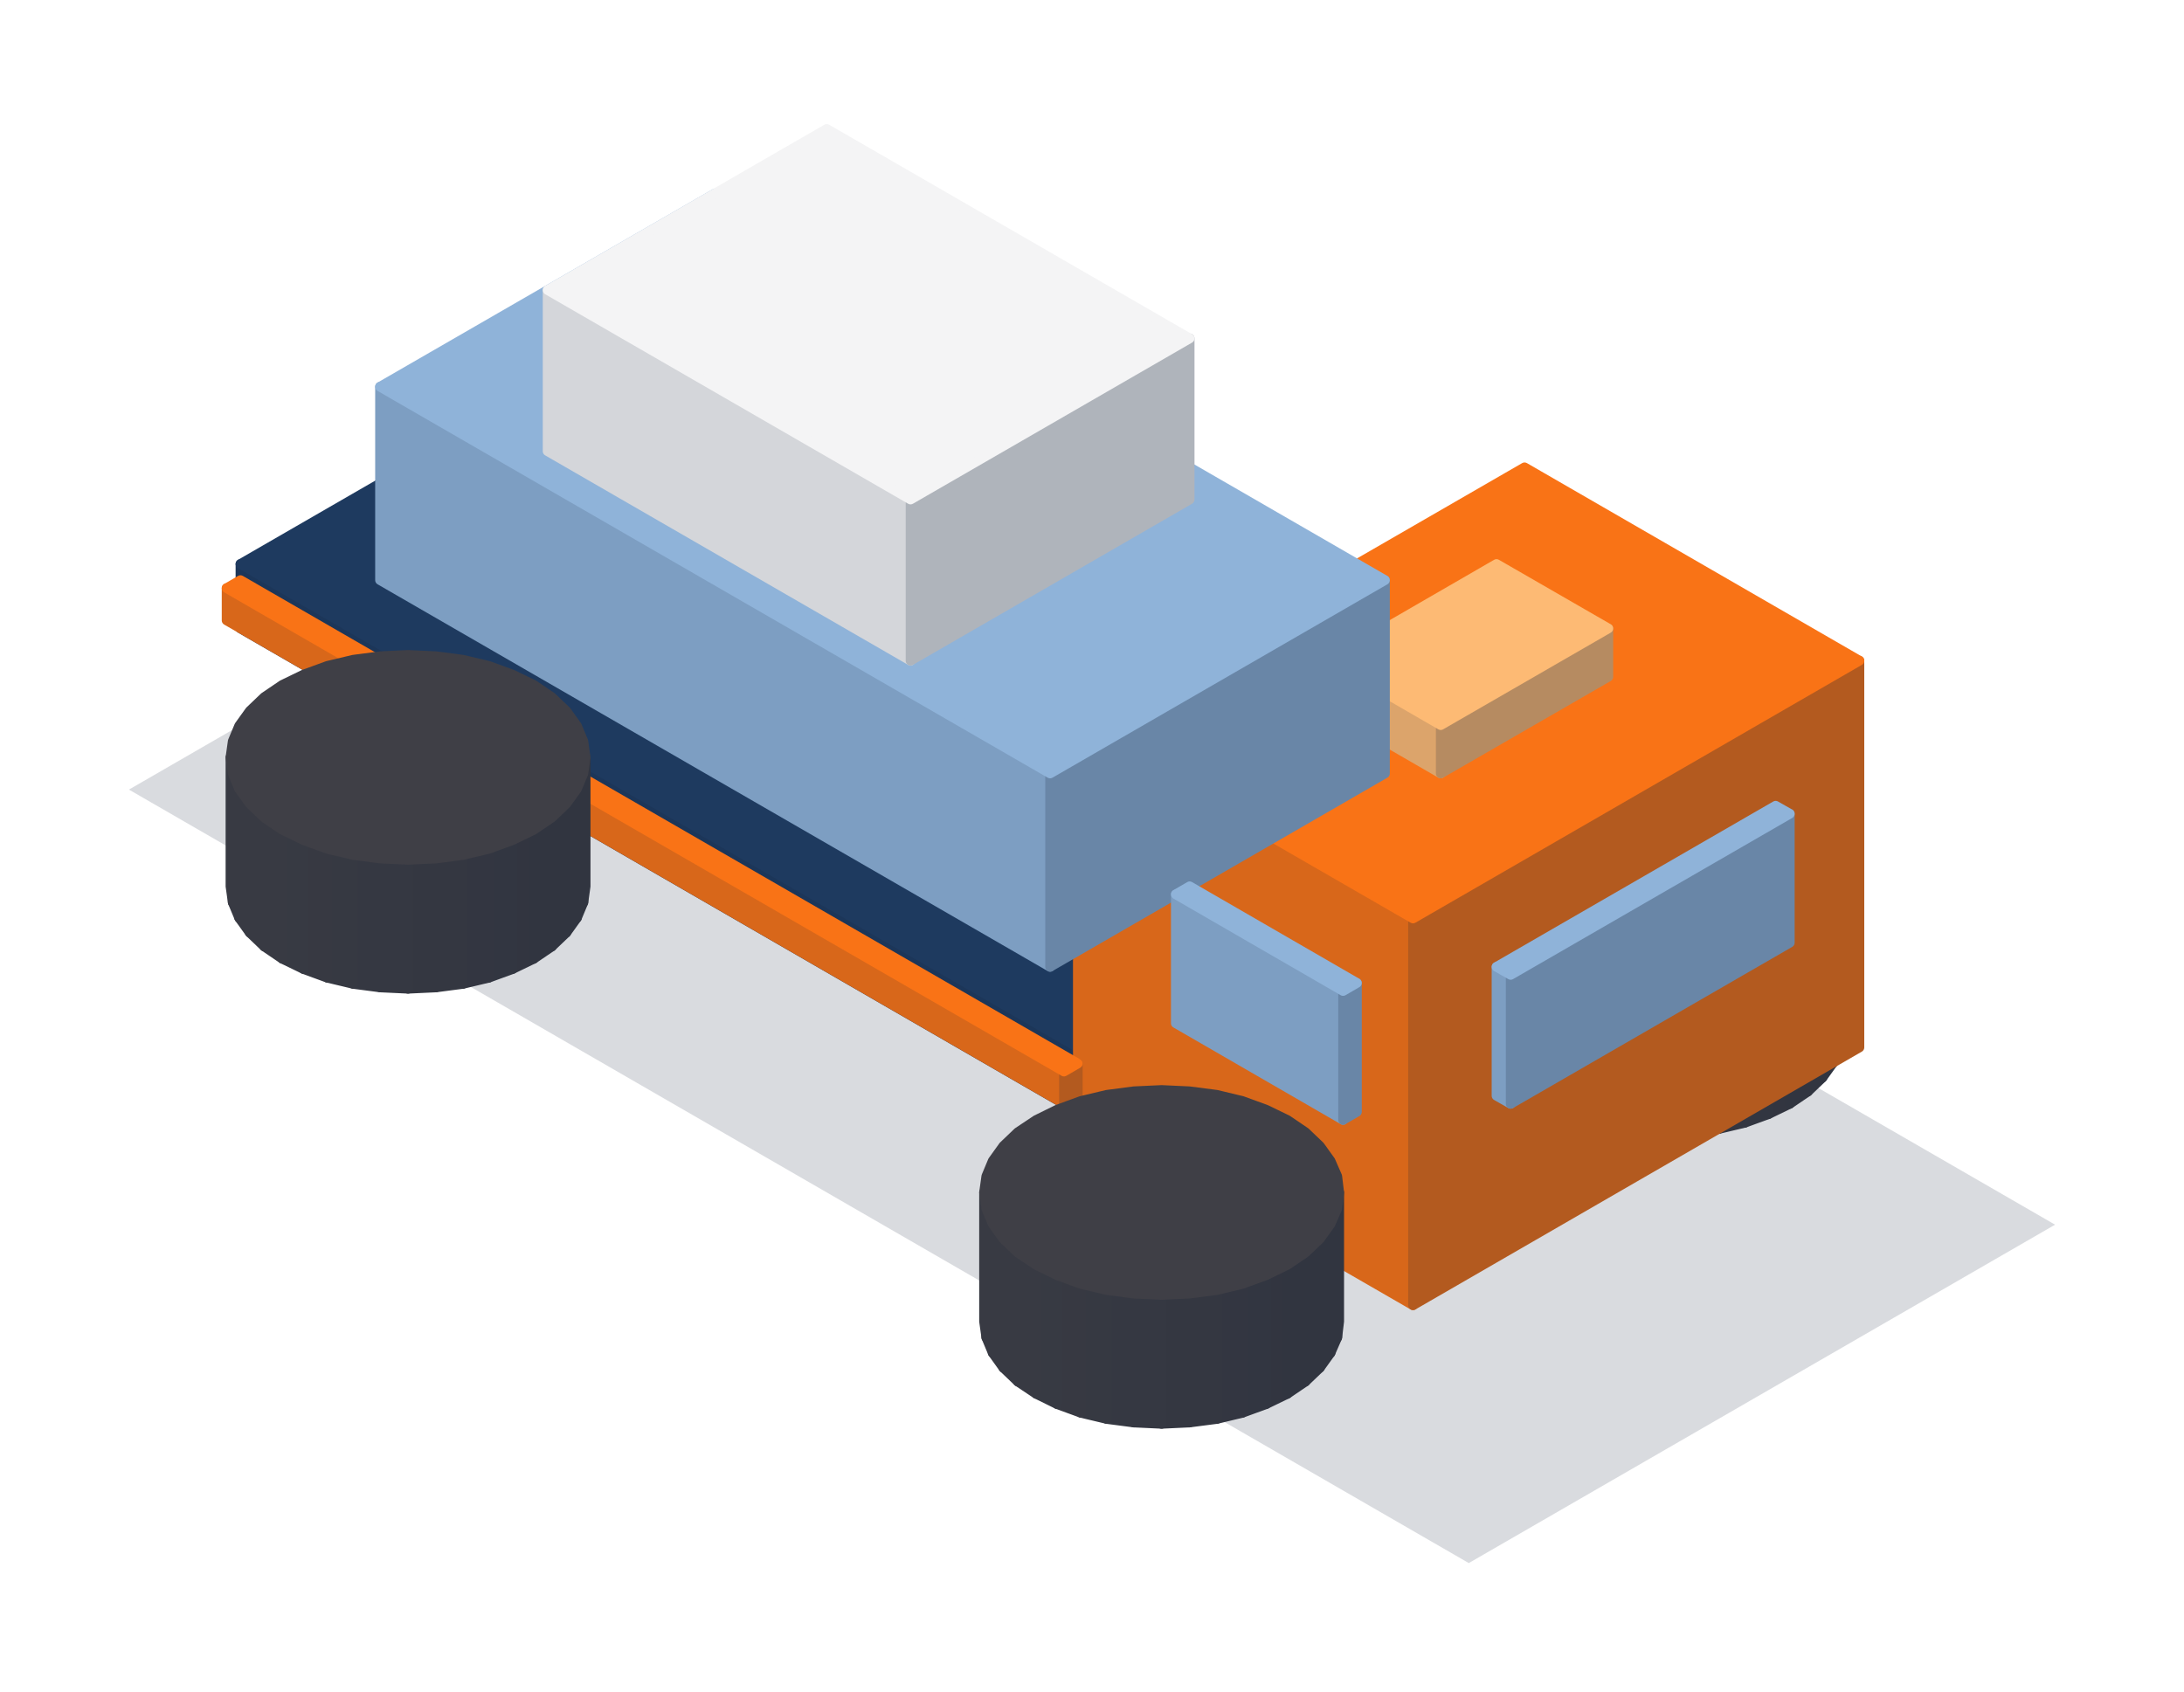
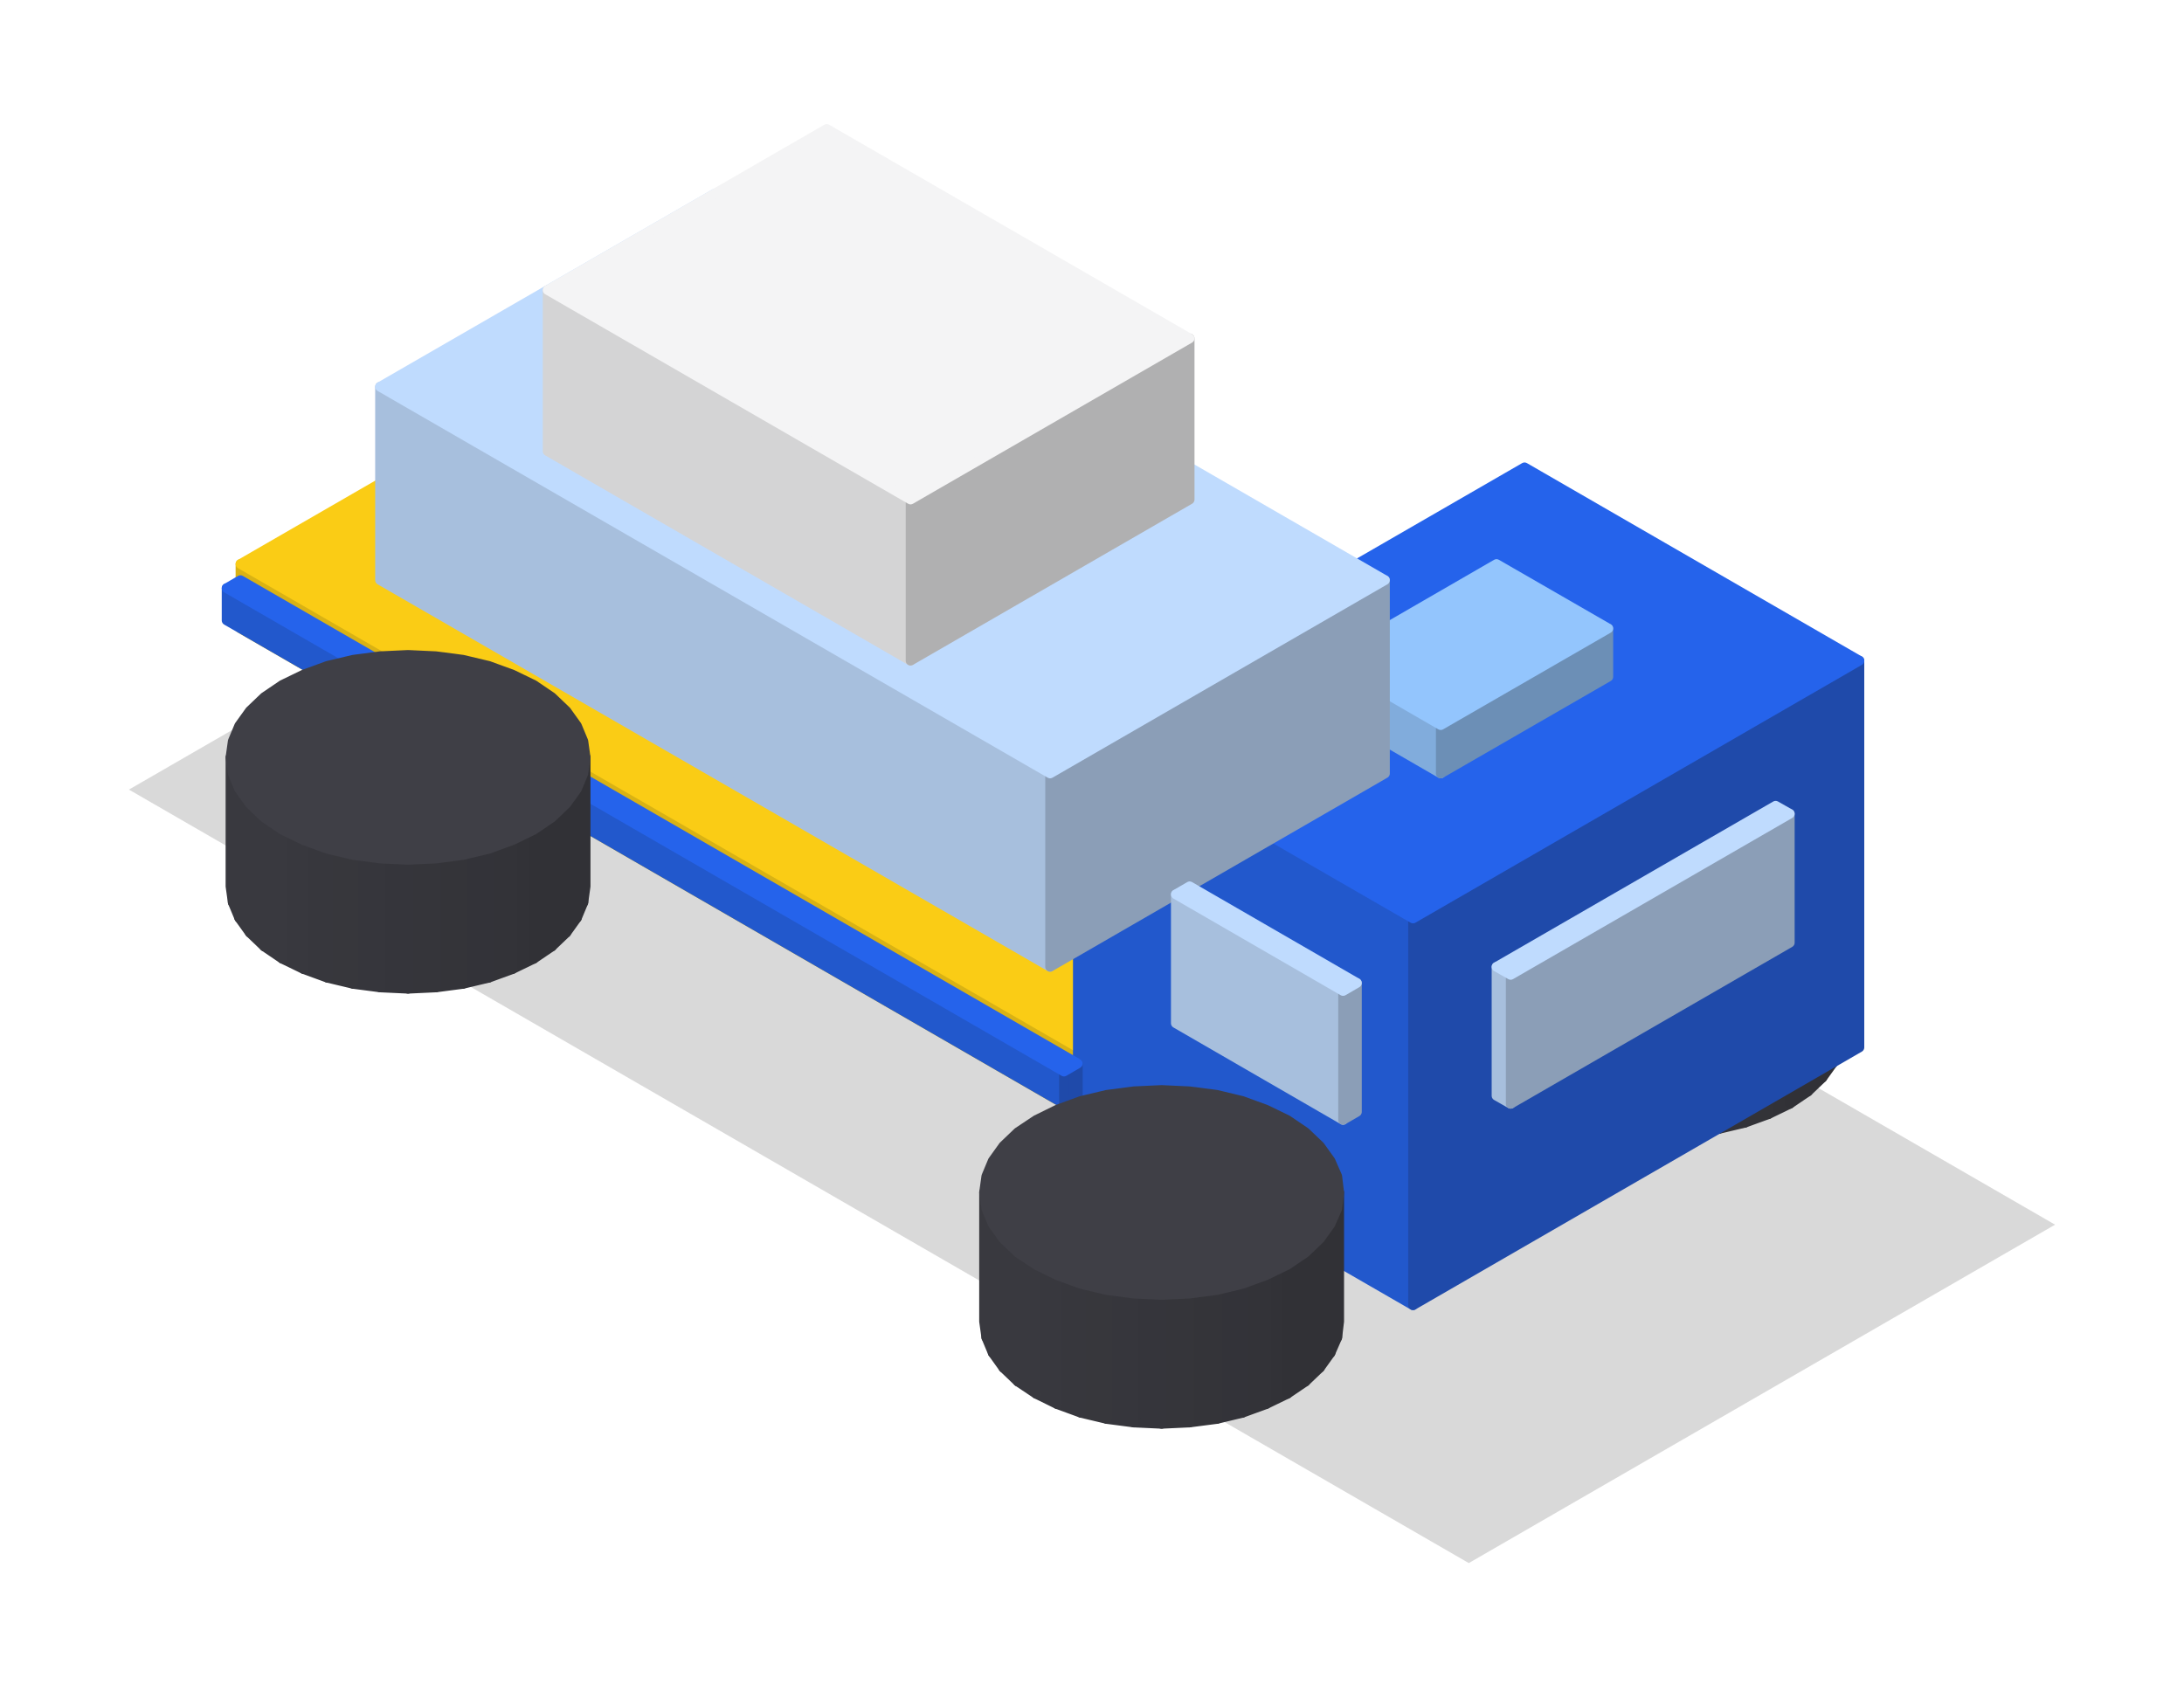
<svg xmlns="http://www.w3.org/2000/svg" width="67.76" height="52.5" viewBox="-21.32 -15.5 67.76 52.5" fill="none" aria-hidden="true">
-   <polygon points="0.87,-1.5 42.44,22.5 24.25,33 -17.32,9" fill="#0F1E33" fill-opacity="0.16" />
-   <polygon points="10.83,5.25 10.17,5.57 10.17,1.57 10.83,1.25" fill="#323540" stroke="#323540" stroke-width="0.3" stroke-linejoin="round" />
-   <polygon points="10.17,5.57 9.43,5.84 9.43,1.84 10.17,1.57" fill="#323641" stroke="#323641" stroke-width="0.3" stroke-linejoin="round" />
-   <polygon points="9.43,5.84 8.63,6.03 8.63,2.03 9.43,1.84" fill="#333641" stroke="#333641" stroke-width="0.3" stroke-linejoin="round" />
-   <polygon points="8.63,6.03 7.79,6.14 7.79,2.14 8.63,2.03" fill="#343741" stroke="#343741" stroke-width="0.3" stroke-linejoin="round" />
-   <polygon points="7.79,6.14 6.93,6.18 6.93,2.18 7.79,2.14" fill="#343741" stroke="#343741" stroke-width="0.3" stroke-linejoin="round" />
-   <polygon points="6.93,6.18 6.07,6.14 6.07,2.14 6.93,2.18" fill="#353842" stroke="#353842" stroke-width="0.3" stroke-linejoin="round" />
-   <polygon points="6.07,6.14 5.23,6.03 5.23,2.03 6.07,2.14" fill="#353842" stroke="#353842" stroke-width="0.3" stroke-linejoin="round" />
-   <polygon points="5.23,6.03 4.43,5.84 4.43,1.84 5.23,2.03" fill="#363942" stroke="#363942" stroke-width="0.3" stroke-linejoin="round" />
-   <polygon points="4.43,5.84 3.69,5.57 3.69,1.57 4.43,1.84" fill="#373942" stroke="#373942" stroke-width="0.3" stroke-linejoin="round" />
-   <polygon points="3.69,5.57 3.03,5.25 3.03,1.25 3.69,1.57" fill="#373a43" stroke="#373a43" stroke-width="0.3" stroke-linejoin="round" />
-   <polygon points="3.03,5.25 2.47,4.87 2.47,0.87 3.03,1.25" fill="#383a43" stroke="#383a43" stroke-width="0.3" stroke-linejoin="round" />
-   <polygon points="2.47,4.87 2.02,4.44 2.02,0.44 2.47,0.87" fill="#383a43" stroke="#383a43" stroke-width="0.3" stroke-linejoin="round" />
-   <polygon points="2.02,4.44 1.69,3.98 1.69,-0.02 2.02,0.44" fill="#383a43" stroke="#383a43" stroke-width="0.3" stroke-linejoin="round" />
-   <polygon points="1.69,3.98 1.48,3.5 1.48,-0.5 1.69,-0.02" fill="#383a43" stroke="#383a43" stroke-width="0.3" stroke-linejoin="round" />
-   <polygon points="1.48,3.5 1.42,3 1.42,-1 1.48,-0.5" fill="#383a43" stroke="#383a43" stroke-width="0.3" stroke-linejoin="round" />
-   <polygon points="12.44,3 12.37,3.5 12.37,-0.5 12.44,-1" fill="#313540" stroke="#313540" stroke-width="0.3" stroke-linejoin="round" />
-   <polygon points="12.37,3.5 12.17,3.98 12.17,-0.02 12.37,-0.5" fill="#313540" stroke="#313540" stroke-width="0.3" stroke-linejoin="round" />
-   <polygon points="12.17,3.98 11.84,4.44 11.84,0.44 12.17,-0.02" fill="#313540" stroke="#313540" stroke-width="0.3" stroke-linejoin="round" />
-   <polygon points="11.84,4.44 11.39,4.87 11.39,0.87 11.84,0.44" fill="#313540" stroke="#313540" stroke-width="0.3" stroke-linejoin="round" />
-   <polygon points="11.39,4.87 10.83,5.25 10.83,1.25 11.39,0.87" fill="#313540" stroke="#313540" stroke-width="0.3" stroke-linejoin="round" />
+   <polygon points="0.87,-1.5 42.44,22.5 24.25,33 -17.32,9" fill="#111111" fill-opacity="0.16" />
+   <polygon points="10.83,5.25 10.17,5.57 10.17,1.57 10.83,1.25" fill="#323237" stroke="#323237" stroke-width="0.3" stroke-linejoin="round" />
+   <polygon points="10.17,5.57 9.43,5.84 9.43,1.84 10.17,1.57" fill="#333338" stroke="#333338" stroke-width="0.3" stroke-linejoin="round" />
+   <polygon points="9.43,5.84 8.63,6.03 8.63,2.03 9.43,1.84" fill="#333339" stroke="#333339" stroke-width="0.3" stroke-linejoin="round" />
+   <polygon points="8.63,6.03 7.79,6.14 7.79,2.14 8.63,2.03" fill="#343439" stroke="#343439" stroke-width="0.3" stroke-linejoin="round" />
+   <polygon points="7.79,6.14 6.93,6.18 6.93,2.18 7.79,2.14" fill="#35353a" stroke="#35353a" stroke-width="0.3" stroke-linejoin="round" />
+   <polygon points="6.93,6.18 6.07,6.14 6.07,2.14 6.93,2.18" fill="#35353b" stroke="#35353b" stroke-width="0.3" stroke-linejoin="round" />
+   <polygon points="6.07,6.14 5.23,6.03 5.23,2.03 6.07,2.14" fill="#36363c" stroke="#36363c" stroke-width="0.3" stroke-linejoin="round" />
+   <polygon points="5.23,6.03 4.43,5.84 4.43,1.84 5.23,2.03" fill="#37373c" stroke="#37373c" stroke-width="0.3" stroke-linejoin="round" />
+   <polygon points="4.43,5.84 3.69,5.57 3.69,1.57 4.43,1.84" fill="#37373d" stroke="#37373d" stroke-width="0.3" stroke-linejoin="round" />
+   <polygon points="3.69,5.57 3.03,5.25 3.03,1.25 3.69,1.57" fill="#38383e" stroke="#38383e" stroke-width="0.3" stroke-linejoin="round" />
+   <polygon points="3.03,5.25 2.47,4.87 2.47,0.87 3.03,1.25" fill="#39393f" stroke="#39393f" stroke-width="0.3" stroke-linejoin="round" />
+   <polygon points="2.47,4.87 2.02,4.44 2.02,0.44 2.47,0.87" fill="#39393f" stroke="#39393f" stroke-width="0.3" stroke-linejoin="round" />
+   <polygon points="2.02,4.44 1.69,3.98 1.69,-0.02 2.02,0.44" fill="#39393f" stroke="#39393f" stroke-width="0.3" stroke-linejoin="round" />
+   <polygon points="1.69,3.98 1.48,3.5 1.48,-0.5 1.69,-0.02" fill="#39393f" stroke="#39393f" stroke-width="0.3" stroke-linejoin="round" />
+   <polygon points="1.48,3.5 1.42,3 1.42,-1 1.48,-0.5" fill="#39393f" stroke="#39393f" stroke-width="0.3" stroke-linejoin="round" />
+   <polygon points="12.44,3 12.37,3.5 12.37,-0.5 12.44,-1" fill="#313136" stroke="#313136" stroke-width="0.3" stroke-linejoin="round" />
+   <polygon points="12.37,3.5 12.17,3.98 12.17,-0.02 12.37,-0.5" fill="#313136" stroke="#313136" stroke-width="0.3" stroke-linejoin="round" />
+   <polygon points="12.17,3.98 11.84,4.44 11.84,0.44 12.17,-0.02" fill="#313136" stroke="#313136" stroke-width="0.3" stroke-linejoin="round" />
+   <polygon points="11.84,4.44 11.39,4.87 11.39,0.87 11.84,0.44" fill="#313136" stroke="#313136" stroke-width="0.3" stroke-linejoin="round" />
+   <polygon points="11.39,4.87 10.83,5.25 10.83,1.25 11.39,0.87" fill="#313136" stroke="#313136" stroke-width="0.3" stroke-linejoin="round" />
  <polygon points="10.83,1.25 10.17,1.57 9.43,1.84 8.63,2.03 7.79,2.14 6.93,2.18 6.07,2.14 5.23,2.03 4.43,1.84 3.69,1.57 3.03,1.25 2.47,0.87 2.02,0.44 1.69,-0.02 1.48,-0.5 1.42,-1 1.48,-1.5 1.69,-1.98 2.02,-2.44 2.47,-2.87 3.03,-3.25 3.69,-3.57 4.43,-3.84 5.23,-4.03 6.07,-4.14 6.93,-4.18 7.79,-4.14 8.63,-4.03 9.43,-3.84 10.17,-3.57 10.83,-3.25 11.39,-2.87 11.84,-2.44 12.17,-1.98 12.37,-1.5 12.44,-1 12.37,-0.5 12.17,-0.02 11.84,0.44 11.39,0.87" fill="#3F3F46" stroke="#3F3F46" stroke-width="0.3" stroke-linejoin="round" />
-   <polygon points="34.21,18.75 33.55,19.07 33.55,15.07 34.21,14.75" fill="#323540" stroke="#323540" stroke-width="0.3" stroke-linejoin="round" />
-   <polygon points="33.55,19.07 32.81,19.34 32.81,15.34 33.55,15.07" fill="#323641" stroke="#323641" stroke-width="0.3" stroke-linejoin="round" />
-   <polygon points="32.81,19.34 32.01,19.53 32.01,15.53 32.81,15.34" fill="#333641" stroke="#333641" stroke-width="0.3" stroke-linejoin="round" />
-   <polygon points="32.01,19.53 31.17,19.64 31.17,15.64 32.01,15.53" fill="#343741" stroke="#343741" stroke-width="0.3" stroke-linejoin="round" />
-   <polygon points="31.17,19.64 30.31,19.68 30.31,15.68 31.17,15.64" fill="#343741" stroke="#343741" stroke-width="0.3" stroke-linejoin="round" />
-   <polygon points="30.31,19.68 29.45,19.64 29.45,15.64 30.31,15.68" fill="#353842" stroke="#353842" stroke-width="0.3" stroke-linejoin="round" />
-   <polygon points="29.45,19.64 28.61,19.53 28.61,15.53 29.45,15.64" fill="#353842" stroke="#353842" stroke-width="0.3" stroke-linejoin="round" />
-   <polygon points="28.61,19.53 27.81,19.34 27.81,15.34 28.61,15.53" fill="#363942" stroke="#363942" stroke-width="0.3" stroke-linejoin="round" />
-   <polygon points="27.81,19.34 27.07,19.07 27.07,15.07 27.81,15.34" fill="#373942" stroke="#373942" stroke-width="0.3" stroke-linejoin="round" />
-   <polygon points="27.07,19.07 26.41,18.75 26.41,14.75 27.07,15.07" fill="#373a43" stroke="#373a43" stroke-width="0.3" stroke-linejoin="round" />
-   <polygon points="26.41,18.75 25.85,18.37 25.85,14.37 26.41,14.75" fill="#383a43" stroke="#383a43" stroke-width="0.3" stroke-linejoin="round" />
-   <polygon points="25.85,18.37 25.4,17.94 25.4,13.94 25.85,14.37" fill="#383a43" stroke="#383a43" stroke-width="0.3" stroke-linejoin="round" />
-   <polygon points="25.4,17.94 25.07,17.48 25.07,13.48 25.4,13.94" fill="#383a43" stroke="#383a43" stroke-width="0.3" stroke-linejoin="round" />
-   <polygon points="25.07,17.48 24.87,17 24.87,13 25.07,13.48" fill="#383a43" stroke="#383a43" stroke-width="0.3" stroke-linejoin="round" />
-   <polygon points="24.87,17 24.8,16.5 24.8,12.5 24.87,13" fill="#383a43" stroke="#383a43" stroke-width="0.3" stroke-linejoin="round" />
-   <polygon points="35.82,16.5 35.75,17 35.75,13 35.82,12.5" fill="#313540" stroke="#313540" stroke-width="0.3" stroke-linejoin="round" />
-   <polygon points="35.75,17 35.55,17.48 35.55,13.48 35.75,13" fill="#313540" stroke="#313540" stroke-width="0.3" stroke-linejoin="round" />
-   <polygon points="35.55,17.48 35.22,17.94 35.22,13.94 35.55,13.48" fill="#313540" stroke="#313540" stroke-width="0.3" stroke-linejoin="round" />
-   <polygon points="35.22,17.94 34.77,18.37 34.77,14.37 35.22,13.94" fill="#313540" stroke="#313540" stroke-width="0.3" stroke-linejoin="round" />
-   <polygon points="34.77,18.37 34.21,18.75 34.21,14.75 34.77,14.37" fill="#313540" stroke="#313540" stroke-width="0.3" stroke-linejoin="round" />
+   <polygon points="34.21,18.75 33.55,19.07 33.55,15.07 34.21,14.75" fill="#323237" stroke="#323237" stroke-width="0.3" stroke-linejoin="round" />
+   <polygon points="33.55,19.07 32.81,19.34 32.81,15.34 33.55,15.07" fill="#333338" stroke="#333338" stroke-width="0.3" stroke-linejoin="round" />
+   <polygon points="32.81,19.34 32.01,19.53 32.01,15.53 32.81,15.34" fill="#333339" stroke="#333339" stroke-width="0.3" stroke-linejoin="round" />
+   <polygon points="32.01,19.53 31.17,19.64 31.17,15.64 32.01,15.53" fill="#343439" stroke="#343439" stroke-width="0.3" stroke-linejoin="round" />
+   <polygon points="31.17,19.64 30.31,19.68 30.31,15.68 31.17,15.64" fill="#35353a" stroke="#35353a" stroke-width="0.3" stroke-linejoin="round" />
+   <polygon points="30.31,19.68 29.45,19.64 29.45,15.64 30.31,15.68" fill="#35353b" stroke="#35353b" stroke-width="0.3" stroke-linejoin="round" />
+   <polygon points="29.45,19.64 28.61,19.53 28.61,15.53 29.45,15.64" fill="#36363c" stroke="#36363c" stroke-width="0.3" stroke-linejoin="round" />
+   <polygon points="28.61,19.53 27.81,19.34 27.81,15.34 28.61,15.53" fill="#37373c" stroke="#37373c" stroke-width="0.3" stroke-linejoin="round" />
+   <polygon points="27.81,19.34 27.07,19.07 27.07,15.07 27.81,15.34" fill="#37373d" stroke="#37373d" stroke-width="0.3" stroke-linejoin="round" />
+   <polygon points="27.07,19.07 26.41,18.75 26.41,14.75 27.07,15.07" fill="#38383e" stroke="#38383e" stroke-width="0.3" stroke-linejoin="round" />
+   <polygon points="26.41,18.75 25.85,18.37 25.85,14.37 26.41,14.75" fill="#39393f" stroke="#39393f" stroke-width="0.3" stroke-linejoin="round" />
+   <polygon points="25.85,18.37 25.4,17.94 25.4,13.94 25.85,14.37" fill="#39393f" stroke="#39393f" stroke-width="0.3" stroke-linejoin="round" />
+   <polygon points="25.4,17.94 25.07,17.48 25.07,13.48 25.4,13.94" fill="#39393f" stroke="#39393f" stroke-width="0.3" stroke-linejoin="round" />
+   <polygon points="25.07,17.48 24.87,17 24.87,13 25.07,13.48" fill="#39393f" stroke="#39393f" stroke-width="0.3" stroke-linejoin="round" />
+   <polygon points="24.87,17 24.8,16.5 24.8,12.5 24.87,13" fill="#39393f" stroke="#39393f" stroke-width="0.3" stroke-linejoin="round" />
+   <polygon points="35.82,16.5 35.75,17 35.75,13 35.82,12.5" fill="#313136" stroke="#313136" stroke-width="0.3" stroke-linejoin="round" />
+   <polygon points="35.75,17 35.55,17.48 35.55,13.48 35.75,13" fill="#313136" stroke="#313136" stroke-width="0.3" stroke-linejoin="round" />
+   <polygon points="35.55,17.48 35.22,17.94 35.22,13.94 35.55,13.48" fill="#313136" stroke="#313136" stroke-width="0.3" stroke-linejoin="round" />
+   <polygon points="35.22,17.94 34.77,18.37 34.77,14.37 35.22,13.94" fill="#313136" stroke="#313136" stroke-width="0.3" stroke-linejoin="round" />
+   <polygon points="34.77,18.37 34.21,18.75 34.21,14.75 34.77,14.37" fill="#313136" stroke="#313136" stroke-width="0.3" stroke-linejoin="round" />
  <polygon points="34.21,14.75 33.55,15.07 32.81,15.34 32.01,15.53 31.17,15.64 30.31,15.68 29.45,15.64 28.61,15.53 27.81,15.34 27.07,15.07 26.41,14.75 25.85,14.37 25.4,13.94 25.07,13.48 24.87,13 24.8,12.5 24.87,12 25.07,11.52 25.4,11.06 25.85,10.63 26.41,10.25 27.07,9.93 27.81,9.66 28.61,9.47 29.45,9.36 30.31,9.32 31.17,9.36 32.01,9.47 32.81,9.66 33.55,9.93 34.21,10.25 34.77,10.63 35.22,11.06 35.55,11.52 35.75,12 35.82,12.5 35.75,13 35.55,13.48 35.22,13.94 34.77,14.37" fill="#3F3F46" stroke="#3F3F46" stroke-width="0.3" stroke-linejoin="round" />
-   <polygon points="-13.86,4 12.12,19 12.12,17 -13.86,2" fill="#1c3659" stroke="#1c3659" stroke-width="0.3" stroke-linejoin="round" />
-   <polygon points="25.98,11 12.12,19 12.12,17 25.98,9" fill="#1a3252" stroke="#1a3252" stroke-width="0.3" stroke-linejoin="round" />
-   <polygon points="0,-6 25.98,9 12.12,17 -13.86,2" fill="#1E3A5F" stroke="#1E3A5F" stroke-width="0.3" stroke-linejoin="round" />
-   <polygon points="12.12,19 22.52,25 22.52,13 12.12,7" fill="#d8671a" stroke="#d8671a" stroke-width="0.3" stroke-linejoin="round" />
-   <polygon points="36.37,17 22.52,25 22.52,13 36.37,5" fill="#b35a1f" stroke="#b35a1f" stroke-width="0.3" stroke-linejoin="round" />
-   <polygon points="25.98,-1 36.37,5 22.52,13 12.12,7" fill="#F97316" stroke="#F97316" stroke-width="0.3" stroke-linejoin="round" />
-   <polygon points="25.11,18.5 25.55,18.75 25.55,14.75 25.11,14.5" fill="#7d9ec2" stroke="#7d9ec2" stroke-width="0.3" stroke-linejoin="round" />
-   <polygon points="34.21,13.75 25.55,18.75 25.55,14.75 34.21,9.75" fill="#6986a7" stroke="#6986a7" stroke-width="0.3" stroke-linejoin="round" />
-   <polygon points="33.77,9.5 34.21,9.75 25.55,14.75 25.11,14.5" fill="#8FB3D9" stroke="#8FB3D9" stroke-width="0.3" stroke-linejoin="round" />
-   <polygon points="19.92,6.5 23.38,8.5 23.38,7 19.92,5" fill="#dca46b" stroke="#dca46b" stroke-width="0.3" stroke-linejoin="round" />
-   <polygon points="28.58,5.5 23.38,8.5 23.38,7 28.58,4" fill="#b68b61" stroke="#b68b61" stroke-width="0.3" stroke-linejoin="round" />
-   <polygon points="25.11,2 28.58,4 23.38,7 19.92,5" fill="#FDBA74" stroke="#FDBA74" stroke-width="0.3" stroke-linejoin="round" />
-   <polygon points="-9.53,2.5 11.26,14.5 11.26,8.5 -9.53,-3.5" fill="#7d9ec2" stroke="#7d9ec2" stroke-width="0.3" stroke-linejoin="round" />
-   <polygon points="21.65,8.5 11.26,14.5 11.26,8.5 21.65,2.5" fill="#6986a7" stroke="#6986a7" stroke-width="0.3" stroke-linejoin="round" />
-   <polygon points="0.87,-9.5 21.65,2.5 11.26,8.5 -9.53,-3.5" fill="#8FB3D9" stroke="#8FB3D9" stroke-width="0.3" stroke-linejoin="round" />
-   <polygon points="-4.33,-1.5 6.93,5 6.93,0 -4.33,-6.5" fill="#d4d6da" stroke="#d4d6da" stroke-width="0.3" stroke-linejoin="round" />
-   <polygon points="15.59,0 6.93,5 6.93,0 15.59,-5" fill="#afb4bb" stroke="#afb4bb" stroke-width="0.3" stroke-linejoin="round" />
+   <polygon points="-13.86,4 12.12,19 12.12,17 -13.86,2" fill="#d9b214" stroke="#d9b214" stroke-width="0.3" stroke-linejoin="round" />
+   <polygon points="25.98,11 12.12,19 12.12,17 25.98,9" fill="#b49414" stroke="#b49414" stroke-width="0.3" stroke-linejoin="round" />
+   <polygon points="0,-6 25.98,9 12.12,17 -13.86,2" fill="#FACC15" stroke="#FACC15" stroke-width="0.3" stroke-linejoin="round" />
+   <polygon points="12.12,19 22.52,25 22.52,13 12.12,7" fill="#2258cc" stroke="#2258cc" stroke-width="0.3" stroke-linejoin="round" />
+   <polygon points="36.37,17 22.52,25 22.52,13 36.37,5" fill="#1f4aaa" stroke="#1f4aaa" stroke-width="0.3" stroke-linejoin="round" />
+   <polygon points="25.98,-1 36.37,5 22.52,13 12.12,7" fill="#2563EB" stroke="#2563EB" stroke-width="0.3" stroke-linejoin="round" />
+   <polygon points="25.11,18.5 25.55,18.75 25.55,14.75 25.11,14.5" fill="#a7bfdd" stroke="#a7bfdd" stroke-width="0.3" stroke-linejoin="round" />
+   <polygon points="34.21,13.75 25.55,18.75 25.55,14.75 34.21,9.75" fill="#8b9eb7" stroke="#8b9eb7" stroke-width="0.3" stroke-linejoin="round" />
+   <polygon points="33.77,9.5 34.21,9.75 25.55,14.75 25.11,14.5" fill="#BFDBFE" stroke="#BFDBFE" stroke-width="0.3" stroke-linejoin="round" />
+   <polygon points="19.92,6.5 23.38,8.5 23.38,7 19.92,5" fill="#81acdc" stroke="#81acdc" stroke-width="0.3" stroke-linejoin="round" />
+   <polygon points="28.58,5.5 23.38,8.5 23.38,7 28.58,4" fill="#6c8fb6" stroke="#6c8fb6" stroke-width="0.3" stroke-linejoin="round" />
+   <polygon points="25.11,2 28.58,4 23.38,7 19.92,5" fill="#93C5FD" stroke="#93C5FD" stroke-width="0.3" stroke-linejoin="round" />
+   <polygon points="-9.53,2.5 11.26,14.5 11.26,8.5 -9.53,-3.5" fill="#a7bfdd" stroke="#a7bfdd" stroke-width="0.3" stroke-linejoin="round" />
+   <polygon points="21.65,8.5 11.26,14.5 11.26,8.5 21.65,2.5" fill="#8b9eb7" stroke="#8b9eb7" stroke-width="0.3" stroke-linejoin="round" />
+   <polygon points="0.87,-9.5 21.65,2.5 11.26,8.5 -9.53,-3.5" fill="#BFDBFE" stroke="#BFDBFE" stroke-width="0.3" stroke-linejoin="round" />
+   <polygon points="-4.33,-1.5 6.93,5 6.93,0 -4.33,-6.5" fill="#d4d4d5" stroke="#d4d4d5" stroke-width="0.3" stroke-linejoin="round" />
+   <polygon points="15.59,0 6.93,5 6.93,0 15.59,-5" fill="#b0b0b1" stroke="#b0b0b1" stroke-width="0.3" stroke-linejoin="round" />
  <polygon points="4.33,-11.5 15.59,-5 6.93,0 -4.33,-6.5" fill="#F4F4F5" stroke="#F4F4F5" stroke-width="0.3" stroke-linejoin="round" />
-   <polygon points="-14.29,3.75 11.69,18.75 11.69,17.75 -14.29,2.75" fill="#d8671a" stroke="#d8671a" stroke-width="0.3" stroke-linejoin="round" />
-   <polygon points="12.12,18.5 11.69,18.75 11.69,17.75 12.12,17.5" fill="#b35a1f" stroke="#b35a1f" stroke-width="0.3" stroke-linejoin="round" />
-   <polygon points="-13.86,2.5 12.12,17.5 11.69,17.75 -14.29,2.75" fill="#F97316" stroke="#F97316" stroke-width="0.3" stroke-linejoin="round" />
-   <polygon points="15.16,16.25 20.35,19.25 20.35,15.25 15.16,12.25" fill="#7d9ec2" stroke="#7d9ec2" stroke-width="0.3" stroke-linejoin="round" />
-   <polygon points="20.78,19 20.35,19.25 20.35,15.25 20.78,15" fill="#6986a7" stroke="#6986a7" stroke-width="0.3" stroke-linejoin="round" />
-   <polygon points="15.59,12 20.78,15 20.35,15.25 15.16,12.25" fill="#8FB3D9" stroke="#8FB3D9" stroke-width="0.3" stroke-linejoin="round" />
-   <polygon points="-4.76,14.25 -5.42,14.57 -5.42,10.57 -4.76,10.25" fill="#323540" stroke="#323540" stroke-width="0.3" stroke-linejoin="round" />
-   <polygon points="-5.42,14.57 -6.16,14.84 -6.16,10.84 -5.42,10.57" fill="#323641" stroke="#323641" stroke-width="0.3" stroke-linejoin="round" />
-   <polygon points="-6.16,14.84 -6.96,15.03 -6.96,11.03 -6.16,10.84" fill="#333641" stroke="#333641" stroke-width="0.3" stroke-linejoin="round" />
-   <polygon points="-6.96,15.03 -7.8,15.14 -7.8,11.14 -6.96,11.03" fill="#343741" stroke="#343741" stroke-width="0.3" stroke-linejoin="round" />
-   <polygon points="-7.8,15.14 -8.66,15.18 -8.66,11.18 -7.8,11.14" fill="#343741" stroke="#343741" stroke-width="0.3" stroke-linejoin="round" />
-   <polygon points="-8.66,15.18 -9.52,15.14 -9.52,11.14 -8.66,11.18" fill="#353842" stroke="#353842" stroke-width="0.3" stroke-linejoin="round" />
-   <polygon points="-9.52,15.14 -10.36,15.03 -10.36,11.03 -9.52,11.14" fill="#353842" stroke="#353842" stroke-width="0.3" stroke-linejoin="round" />
-   <polygon points="-10.36,15.03 -11.16,14.84 -11.16,10.84 -10.36,11.03" fill="#363942" stroke="#363942" stroke-width="0.3" stroke-linejoin="round" />
-   <polygon points="-11.16,14.84 -11.9,14.57 -11.9,10.57 -11.16,10.84" fill="#373942" stroke="#373942" stroke-width="0.3" stroke-linejoin="round" />
-   <polygon points="-11.9,14.57 -12.56,14.25 -12.56,10.25 -11.9,10.57" fill="#373a43" stroke="#373a43" stroke-width="0.3" stroke-linejoin="round" />
-   <polygon points="-12.56,14.25 -13.12,13.87 -13.12,9.87 -12.56,10.25" fill="#383a43" stroke="#383a43" stroke-width="0.3" stroke-linejoin="round" />
-   <polygon points="-13.12,13.87 -13.57,13.44 -13.57,9.44 -13.12,9.87" fill="#383a43" stroke="#383a43" stroke-width="0.3" stroke-linejoin="round" />
-   <polygon points="-13.57,13.44 -13.9,12.98 -13.9,8.98 -13.57,9.44" fill="#383a43" stroke="#383a43" stroke-width="0.3" stroke-linejoin="round" />
-   <polygon points="-13.9,12.98 -14.1,12.5 -14.1,8.5 -13.9,8.98" fill="#383a43" stroke="#383a43" stroke-width="0.3" stroke-linejoin="round" />
-   <polygon points="-14.1,12.5 -14.17,12 -14.17,8 -14.1,8.5" fill="#383a43" stroke="#383a43" stroke-width="0.3" stroke-linejoin="round" />
-   <polygon points="-3.15,12 -3.22,12.5 -3.22,8.5 -3.15,8" fill="#313540" stroke="#313540" stroke-width="0.3" stroke-linejoin="round" />
-   <polygon points="-3.22,12.5 -3.42,12.98 -3.42,8.98 -3.22,8.5" fill="#313540" stroke="#313540" stroke-width="0.3" stroke-linejoin="round" />
-   <polygon points="-3.42,12.98 -3.75,13.44 -3.75,9.44 -3.42,8.98" fill="#313540" stroke="#313540" stroke-width="0.3" stroke-linejoin="round" />
-   <polygon points="-3.75,13.44 -4.2,13.87 -4.2,9.87 -3.75,9.44" fill="#313540" stroke="#313540" stroke-width="0.3" stroke-linejoin="round" />
-   <polygon points="-4.2,13.87 -4.76,14.25 -4.76,10.25 -4.2,9.87" fill="#313540" stroke="#313540" stroke-width="0.3" stroke-linejoin="round" />
+   <polygon points="-14.29,3.75 11.69,18.75 11.69,17.75 -14.29,2.75" fill="#2258cc" stroke="#2258cc" stroke-width="0.3" stroke-linejoin="round" />
+   <polygon points="12.12,18.5 11.69,18.75 11.69,17.75 12.12,17.5" fill="#1f4aaa" stroke="#1f4aaa" stroke-width="0.3" stroke-linejoin="round" />
+   <polygon points="-13.86,2.5 12.12,17.5 11.69,17.75 -14.29,2.75" fill="#2563EB" stroke="#2563EB" stroke-width="0.3" stroke-linejoin="round" />
+   <polygon points="15.16,16.25 20.35,19.25 20.35,15.25 15.16,12.25" fill="#a7bfdd" stroke="#a7bfdd" stroke-width="0.3" stroke-linejoin="round" />
+   <polygon points="20.78,19 20.35,19.25 20.35,15.25 20.78,15" fill="#8b9eb7" stroke="#8b9eb7" stroke-width="0.3" stroke-linejoin="round" />
+   <polygon points="15.59,12 20.78,15 20.35,15.25 15.16,12.25" fill="#BFDBFE" stroke="#BFDBFE" stroke-width="0.3" stroke-linejoin="round" />
+   <polygon points="-4.76,14.25 -5.42,14.57 -5.42,10.57 -4.76,10.25" fill="#323237" stroke="#323237" stroke-width="0.3" stroke-linejoin="round" />
+   <polygon points="-5.42,14.57 -6.16,14.84 -6.16,10.84 -5.42,10.57" fill="#333338" stroke="#333338" stroke-width="0.3" stroke-linejoin="round" />
+   <polygon points="-6.16,14.84 -6.96,15.03 -6.96,11.03 -6.16,10.84" fill="#333339" stroke="#333339" stroke-width="0.3" stroke-linejoin="round" />
+   <polygon points="-6.96,15.03 -7.8,15.14 -7.8,11.14 -6.96,11.03" fill="#343439" stroke="#343439" stroke-width="0.3" stroke-linejoin="round" />
+   <polygon points="-7.8,15.14 -8.66,15.18 -8.66,11.18 -7.8,11.14" fill="#35353a" stroke="#35353a" stroke-width="0.3" stroke-linejoin="round" />
+   <polygon points="-8.66,15.18 -9.52,15.14 -9.52,11.14 -8.66,11.18" fill="#35353b" stroke="#35353b" stroke-width="0.3" stroke-linejoin="round" />
+   <polygon points="-9.52,15.14 -10.36,15.03 -10.36,11.03 -9.52,11.14" fill="#36363c" stroke="#36363c" stroke-width="0.3" stroke-linejoin="round" />
+   <polygon points="-10.36,15.03 -11.16,14.84 -11.16,10.84 -10.36,11.03" fill="#37373c" stroke="#37373c" stroke-width="0.3" stroke-linejoin="round" />
+   <polygon points="-11.16,14.84 -11.9,14.57 -11.9,10.57 -11.16,10.84" fill="#37373d" stroke="#37373d" stroke-width="0.3" stroke-linejoin="round" />
+   <polygon points="-11.9,14.57 -12.56,14.25 -12.56,10.25 -11.9,10.57" fill="#38383e" stroke="#38383e" stroke-width="0.3" stroke-linejoin="round" />
+   <polygon points="-12.56,14.25 -13.12,13.87 -13.12,9.87 -12.56,10.25" fill="#39393f" stroke="#39393f" stroke-width="0.3" stroke-linejoin="round" />
+   <polygon points="-13.12,13.87 -13.57,13.44 -13.57,9.44 -13.12,9.87" fill="#39393f" stroke="#39393f" stroke-width="0.3" stroke-linejoin="round" />
+   <polygon points="-13.57,13.44 -13.9,12.98 -13.9,8.98 -13.57,9.44" fill="#39393f" stroke="#39393f" stroke-width="0.3" stroke-linejoin="round" />
+   <polygon points="-13.9,12.98 -14.1,12.5 -14.1,8.5 -13.9,8.98" fill="#39393f" stroke="#39393f" stroke-width="0.3" stroke-linejoin="round" />
+   <polygon points="-14.1,12.5 -14.17,12 -14.17,8 -14.1,8.5" fill="#39393f" stroke="#39393f" stroke-width="0.3" stroke-linejoin="round" />
+   <polygon points="-3.15,12 -3.22,12.5 -3.22,8.5 -3.15,8" fill="#313136" stroke="#313136" stroke-width="0.3" stroke-linejoin="round" />
+   <polygon points="-3.22,12.5 -3.42,12.98 -3.42,8.98 -3.22,8.5" fill="#313136" stroke="#313136" stroke-width="0.3" stroke-linejoin="round" />
+   <polygon points="-3.42,12.98 -3.75,13.44 -3.75,9.44 -3.42,8.98" fill="#313136" stroke="#313136" stroke-width="0.3" stroke-linejoin="round" />
+   <polygon points="-3.75,13.44 -4.2,13.87 -4.2,9.87 -3.75,9.44" fill="#313136" stroke="#313136" stroke-width="0.3" stroke-linejoin="round" />
+   <polygon points="-4.2,13.87 -4.76,14.25 -4.76,10.25 -4.2,9.87" fill="#313136" stroke="#313136" stroke-width="0.3" stroke-linejoin="round" />
  <polygon points="-4.76,10.25 -5.42,10.57 -6.16,10.84 -6.96,11.03 -7.8,11.14 -8.66,11.18 -9.52,11.14 -10.36,11.03 -11.16,10.84 -11.9,10.57 -12.56,10.25 -13.12,9.87 -13.57,9.44 -13.9,8.98 -14.1,8.5 -14.17,8 -14.1,7.5 -13.9,7.02 -13.57,6.56 -13.12,6.13 -12.56,5.75 -11.9,5.43 -11.16,5.16 -10.36,4.97 -9.52,4.86 -8.66,4.82 -7.8,4.86 -6.96,4.97 -6.16,5.16 -5.42,5.43 -4.76,5.75 -4.2,6.13 -3.75,6.56 -3.42,7.02 -3.22,7.5 -3.15,8 -3.22,8.5 -3.42,8.98 -3.75,9.44 -4.2,9.87" fill="#3F3F46" stroke="#3F3F46" stroke-width="0.3" stroke-linejoin="round" />
-   <polygon points="18.62,27.75 17.96,28.07 17.96,24.07 18.62,23.75" fill="#323540" stroke="#323540" stroke-width="0.3" stroke-linejoin="round" />
-   <polygon points="17.96,28.07 17.22,28.34 17.22,24.34 17.96,24.07" fill="#323641" stroke="#323641" stroke-width="0.3" stroke-linejoin="round" />
-   <polygon points="17.22,28.34 16.43,28.53 16.43,24.53 17.22,24.34" fill="#333641" stroke="#333641" stroke-width="0.3" stroke-linejoin="round" />
-   <polygon points="16.43,28.53 15.58,28.64 15.58,24.64 16.43,24.53" fill="#343741" stroke="#343741" stroke-width="0.3" stroke-linejoin="round" />
-   <polygon points="15.58,28.64 14.72,28.68 14.72,24.68 15.58,24.64" fill="#343741" stroke="#343741" stroke-width="0.3" stroke-linejoin="round" />
-   <polygon points="14.72,28.68 13.86,28.64 13.86,24.64 14.72,24.68" fill="#353842" stroke="#353842" stroke-width="0.3" stroke-linejoin="round" />
-   <polygon points="13.86,28.64 13.02,28.53 13.02,24.53 13.86,24.64" fill="#353842" stroke="#353842" stroke-width="0.3" stroke-linejoin="round" />
-   <polygon points="13.02,28.53 12.22,28.34 12.22,24.34 13.02,24.53" fill="#363942" stroke="#363942" stroke-width="0.3" stroke-linejoin="round" />
-   <polygon points="12.22,28.34 11.48,28.07 11.48,24.07 12.22,24.34" fill="#373942" stroke="#373942" stroke-width="0.3" stroke-linejoin="round" />
-   <polygon points="11.48,28.07 10.83,27.75 10.83,23.75 11.48,24.07" fill="#373a43" stroke="#373a43" stroke-width="0.3" stroke-linejoin="round" />
-   <polygon points="10.83,27.75 10.26,27.37 10.26,23.37 10.83,23.75" fill="#383a43" stroke="#383a43" stroke-width="0.3" stroke-linejoin="round" />
-   <polygon points="10.26,27.37 9.81,26.94 9.81,22.94 10.26,23.37" fill="#383a43" stroke="#383a43" stroke-width="0.3" stroke-linejoin="round" />
-   <polygon points="9.81,26.94 9.48,26.48 9.48,22.48 9.81,22.94" fill="#383a43" stroke="#383a43" stroke-width="0.3" stroke-linejoin="round" />
-   <polygon points="9.48,26.48 9.28,26 9.28,22 9.48,22.48" fill="#383a43" stroke="#383a43" stroke-width="0.3" stroke-linejoin="round" />
-   <polygon points="9.28,26 9.21,25.5 9.21,21.5 9.28,22" fill="#383a43" stroke="#383a43" stroke-width="0.3" stroke-linejoin="round" />
-   <polygon points="20.23,25.5 20.17,26 20.17,22 20.23,21.5" fill="#313540" stroke="#313540" stroke-width="0.3" stroke-linejoin="round" />
-   <polygon points="20.17,26 19.96,26.48 19.96,22.48 20.17,22" fill="#313540" stroke="#313540" stroke-width="0.3" stroke-linejoin="round" />
-   <polygon points="19.96,26.48 19.63,26.94 19.63,22.94 19.96,22.48" fill="#313540" stroke="#313540" stroke-width="0.3" stroke-linejoin="round" />
-   <polygon points="19.63,26.94 19.18,27.37 19.18,23.37 19.63,22.94" fill="#313540" stroke="#313540" stroke-width="0.3" stroke-linejoin="round" />
-   <polygon points="19.18,27.37 18.62,27.75 18.62,23.75 19.18,23.37" fill="#313540" stroke="#313540" stroke-width="0.3" stroke-linejoin="round" />
+   <polygon points="18.62,27.75 17.96,28.07 17.96,24.07 18.62,23.75" fill="#323237" stroke="#323237" stroke-width="0.3" stroke-linejoin="round" />
+   <polygon points="17.96,28.07 17.22,28.34 17.22,24.34 17.96,24.07" fill="#333338" stroke="#333338" stroke-width="0.3" stroke-linejoin="round" />
+   <polygon points="17.22,28.34 16.43,28.53 16.43,24.53 17.22,24.34" fill="#333339" stroke="#333339" stroke-width="0.3" stroke-linejoin="round" />
+   <polygon points="16.43,28.53 15.58,28.64 15.58,24.64 16.43,24.53" fill="#343439" stroke="#343439" stroke-width="0.3" stroke-linejoin="round" />
+   <polygon points="15.58,28.64 14.72,28.68 14.72,24.68 15.58,24.64" fill="#35353a" stroke="#35353a" stroke-width="0.3" stroke-linejoin="round" />
+   <polygon points="14.72,28.68 13.86,28.64 13.86,24.64 14.72,24.68" fill="#35353b" stroke="#35353b" stroke-width="0.3" stroke-linejoin="round" />
+   <polygon points="13.86,28.64 13.02,28.53 13.02,24.53 13.86,24.64" fill="#36363c" stroke="#36363c" stroke-width="0.3" stroke-linejoin="round" />
+   <polygon points="13.02,28.53 12.22,28.34 12.22,24.34 13.02,24.53" fill="#37373c" stroke="#37373c" stroke-width="0.3" stroke-linejoin="round" />
+   <polygon points="12.22,28.34 11.48,28.07 11.48,24.07 12.22,24.34" fill="#37373d" stroke="#37373d" stroke-width="0.3" stroke-linejoin="round" />
+   <polygon points="11.48,28.07 10.83,27.75 10.83,23.75 11.48,24.07" fill="#38383e" stroke="#38383e" stroke-width="0.3" stroke-linejoin="round" />
+   <polygon points="10.83,27.75 10.26,27.37 10.26,23.37 10.83,23.75" fill="#39393f" stroke="#39393f" stroke-width="0.3" stroke-linejoin="round" />
+   <polygon points="10.26,27.37 9.81,26.94 9.81,22.94 10.26,23.37" fill="#39393f" stroke="#39393f" stroke-width="0.3" stroke-linejoin="round" />
+   <polygon points="9.81,26.94 9.48,26.48 9.48,22.48 9.81,22.94" fill="#39393f" stroke="#39393f" stroke-width="0.3" stroke-linejoin="round" />
+   <polygon points="9.48,26.48 9.28,26 9.28,22 9.48,22.48" fill="#39393f" stroke="#39393f" stroke-width="0.3" stroke-linejoin="round" />
+   <polygon points="9.28,26 9.21,25.5 9.21,21.5 9.28,22" fill="#39393f" stroke="#39393f" stroke-width="0.3" stroke-linejoin="round" />
+   <polygon points="20.23,25.5 20.17,26 20.17,22 20.23,21.5" fill="#313136" stroke="#313136" stroke-width="0.3" stroke-linejoin="round" />
+   <polygon points="20.17,26 19.96,26.48 19.96,22.48 20.17,22" fill="#313136" stroke="#313136" stroke-width="0.3" stroke-linejoin="round" />
+   <polygon points="19.96,26.48 19.63,26.94 19.63,22.94 19.96,22.48" fill="#313136" stroke="#313136" stroke-width="0.3" stroke-linejoin="round" />
+   <polygon points="19.63,26.94 19.18,27.37 19.18,23.37 19.63,22.94" fill="#313136" stroke="#313136" stroke-width="0.3" stroke-linejoin="round" />
+   <polygon points="19.18,27.37 18.62,27.75 18.62,23.75 19.18,23.37" fill="#313136" stroke="#313136" stroke-width="0.3" stroke-linejoin="round" />
  <polygon points="18.62,23.75 17.96,24.07 17.22,24.34 16.43,24.53 15.58,24.64 14.72,24.68 13.86,24.64 13.02,24.53 12.22,24.34 11.48,24.07 10.83,23.75 10.26,23.37 9.81,22.94 9.48,22.48 9.28,22 9.21,21.5 9.28,21 9.48,20.52 9.81,20.06 10.26,19.63 10.83,19.25 11.48,18.93 12.22,18.66 13.02,18.47 13.86,18.36 14.72,18.32 15.58,18.36 16.43,18.47 17.22,18.66 17.96,18.93 18.62,19.25 19.18,19.63 19.63,20.06 19.96,20.52 20.17,21 20.23,21.5 20.17,22 19.96,22.48 19.63,22.94 19.18,23.37" fill="#3F3F46" stroke="#3F3F46" stroke-width="0.3" stroke-linejoin="round" />
</svg>
